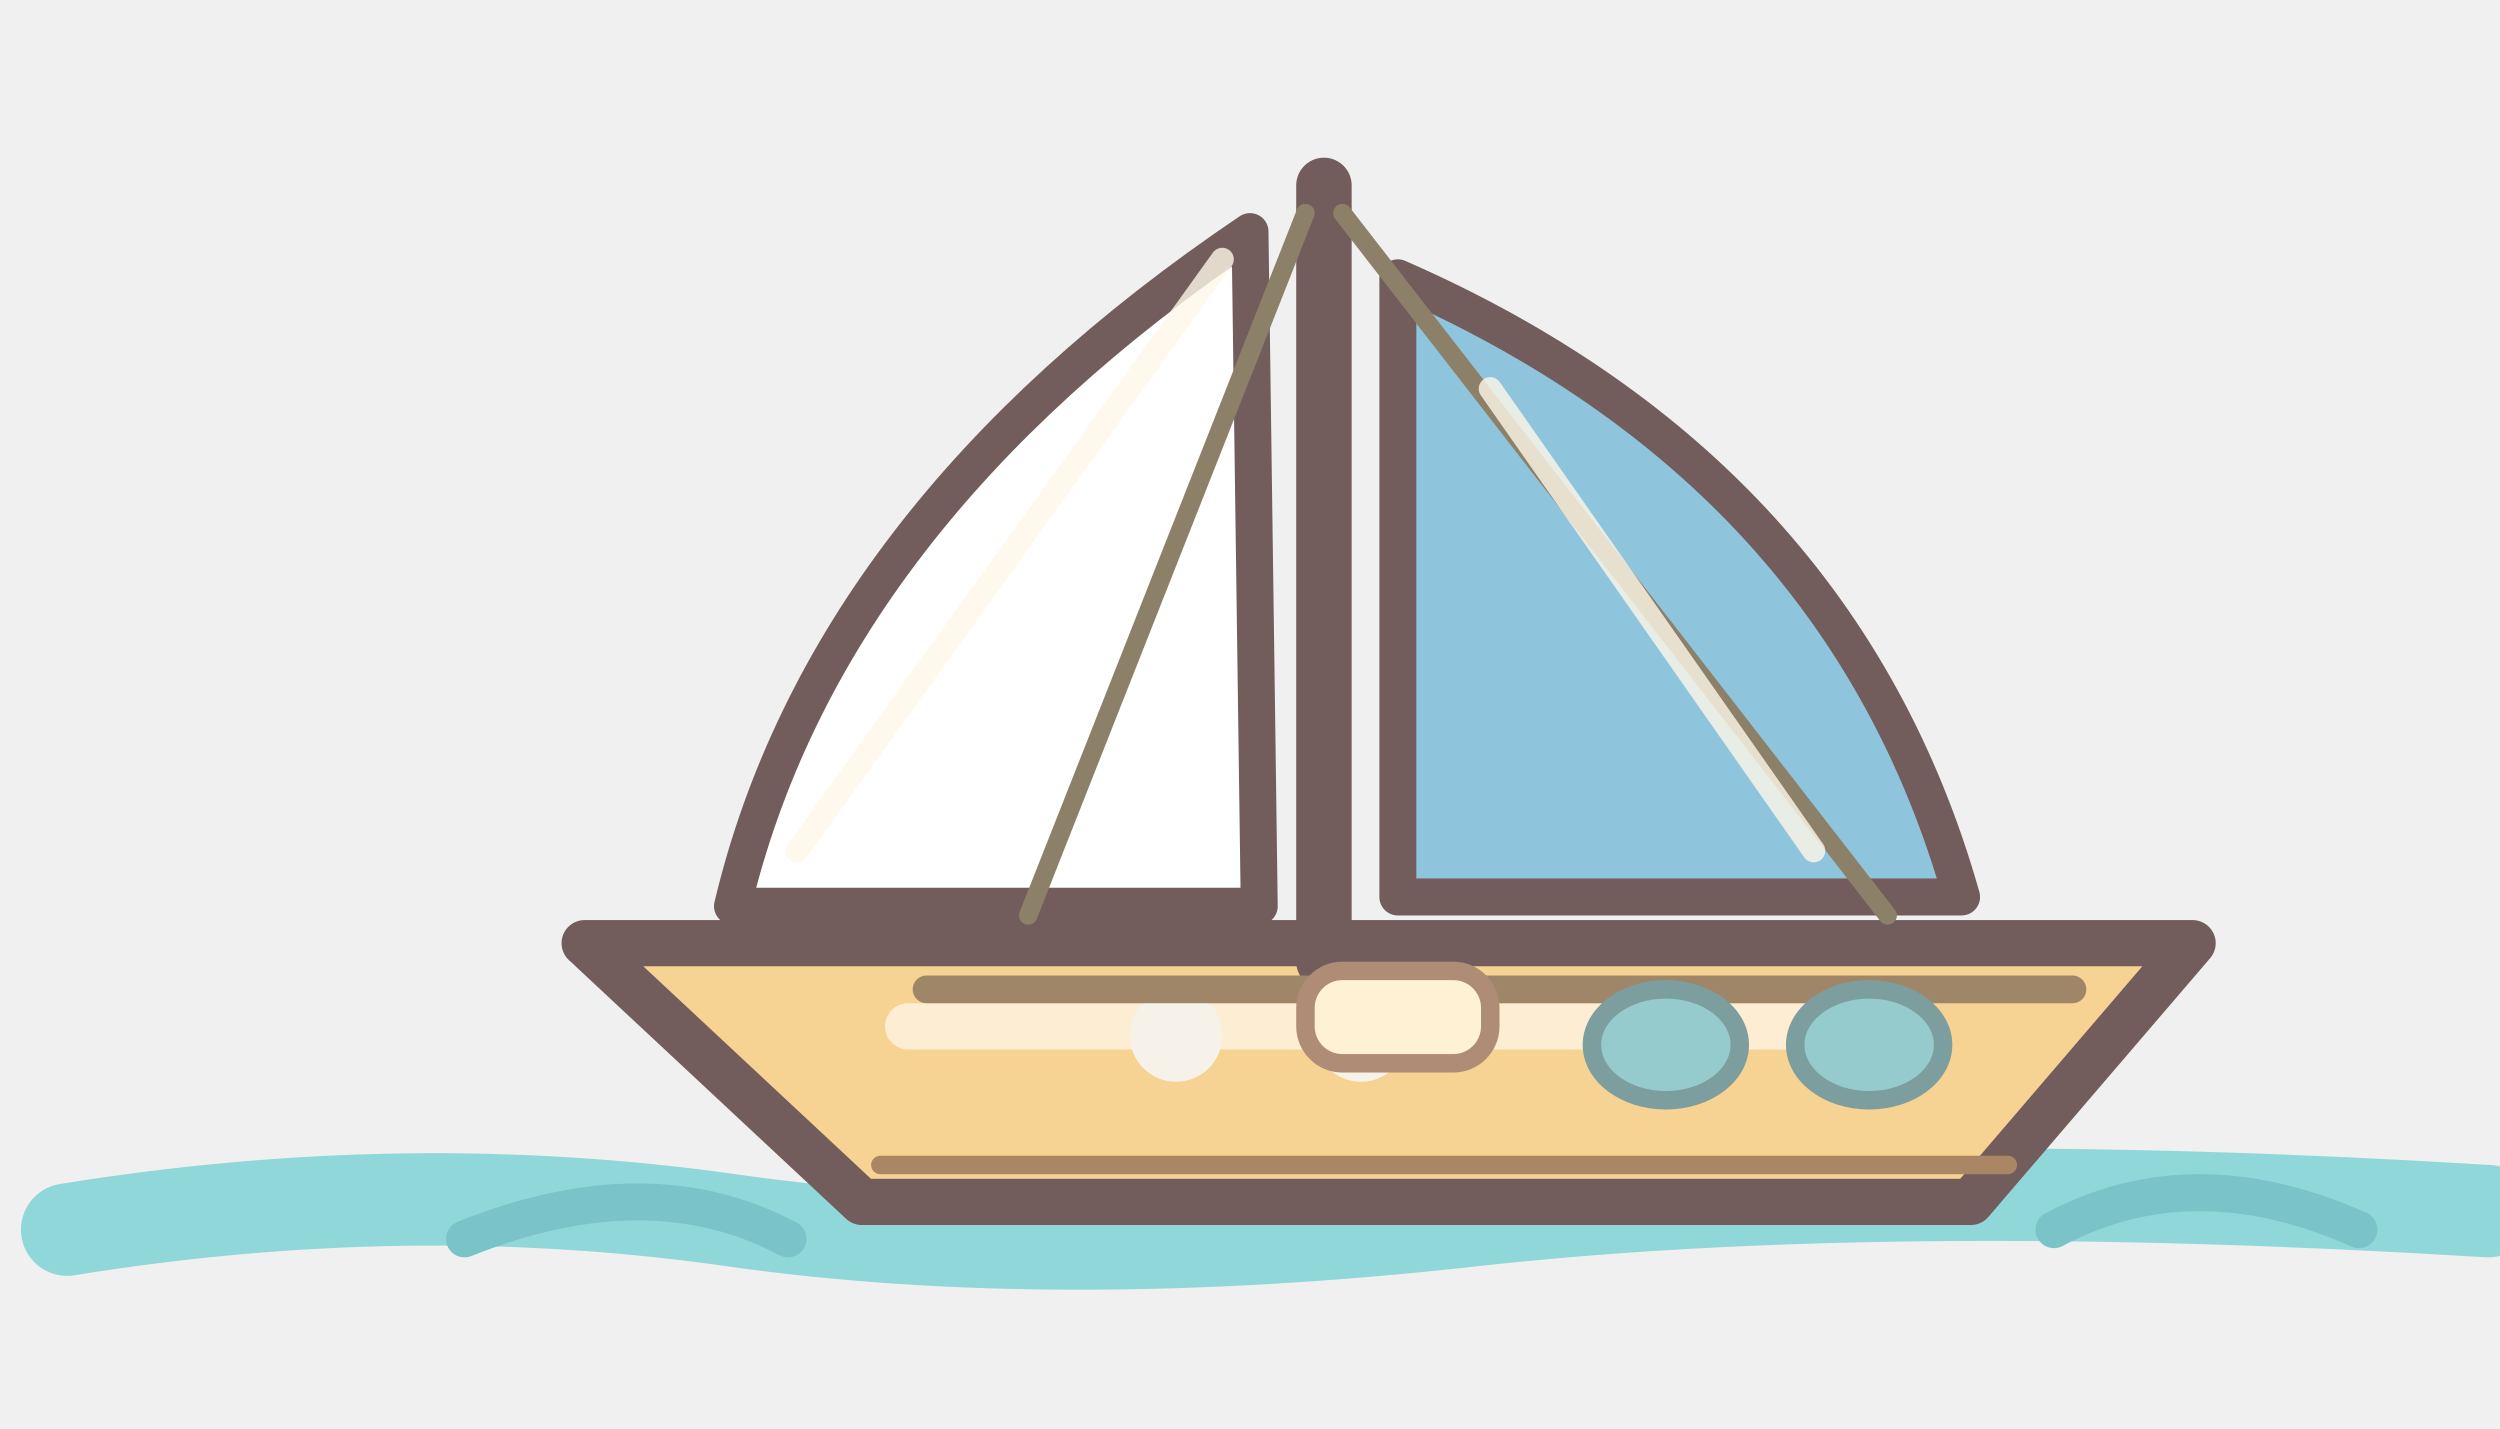
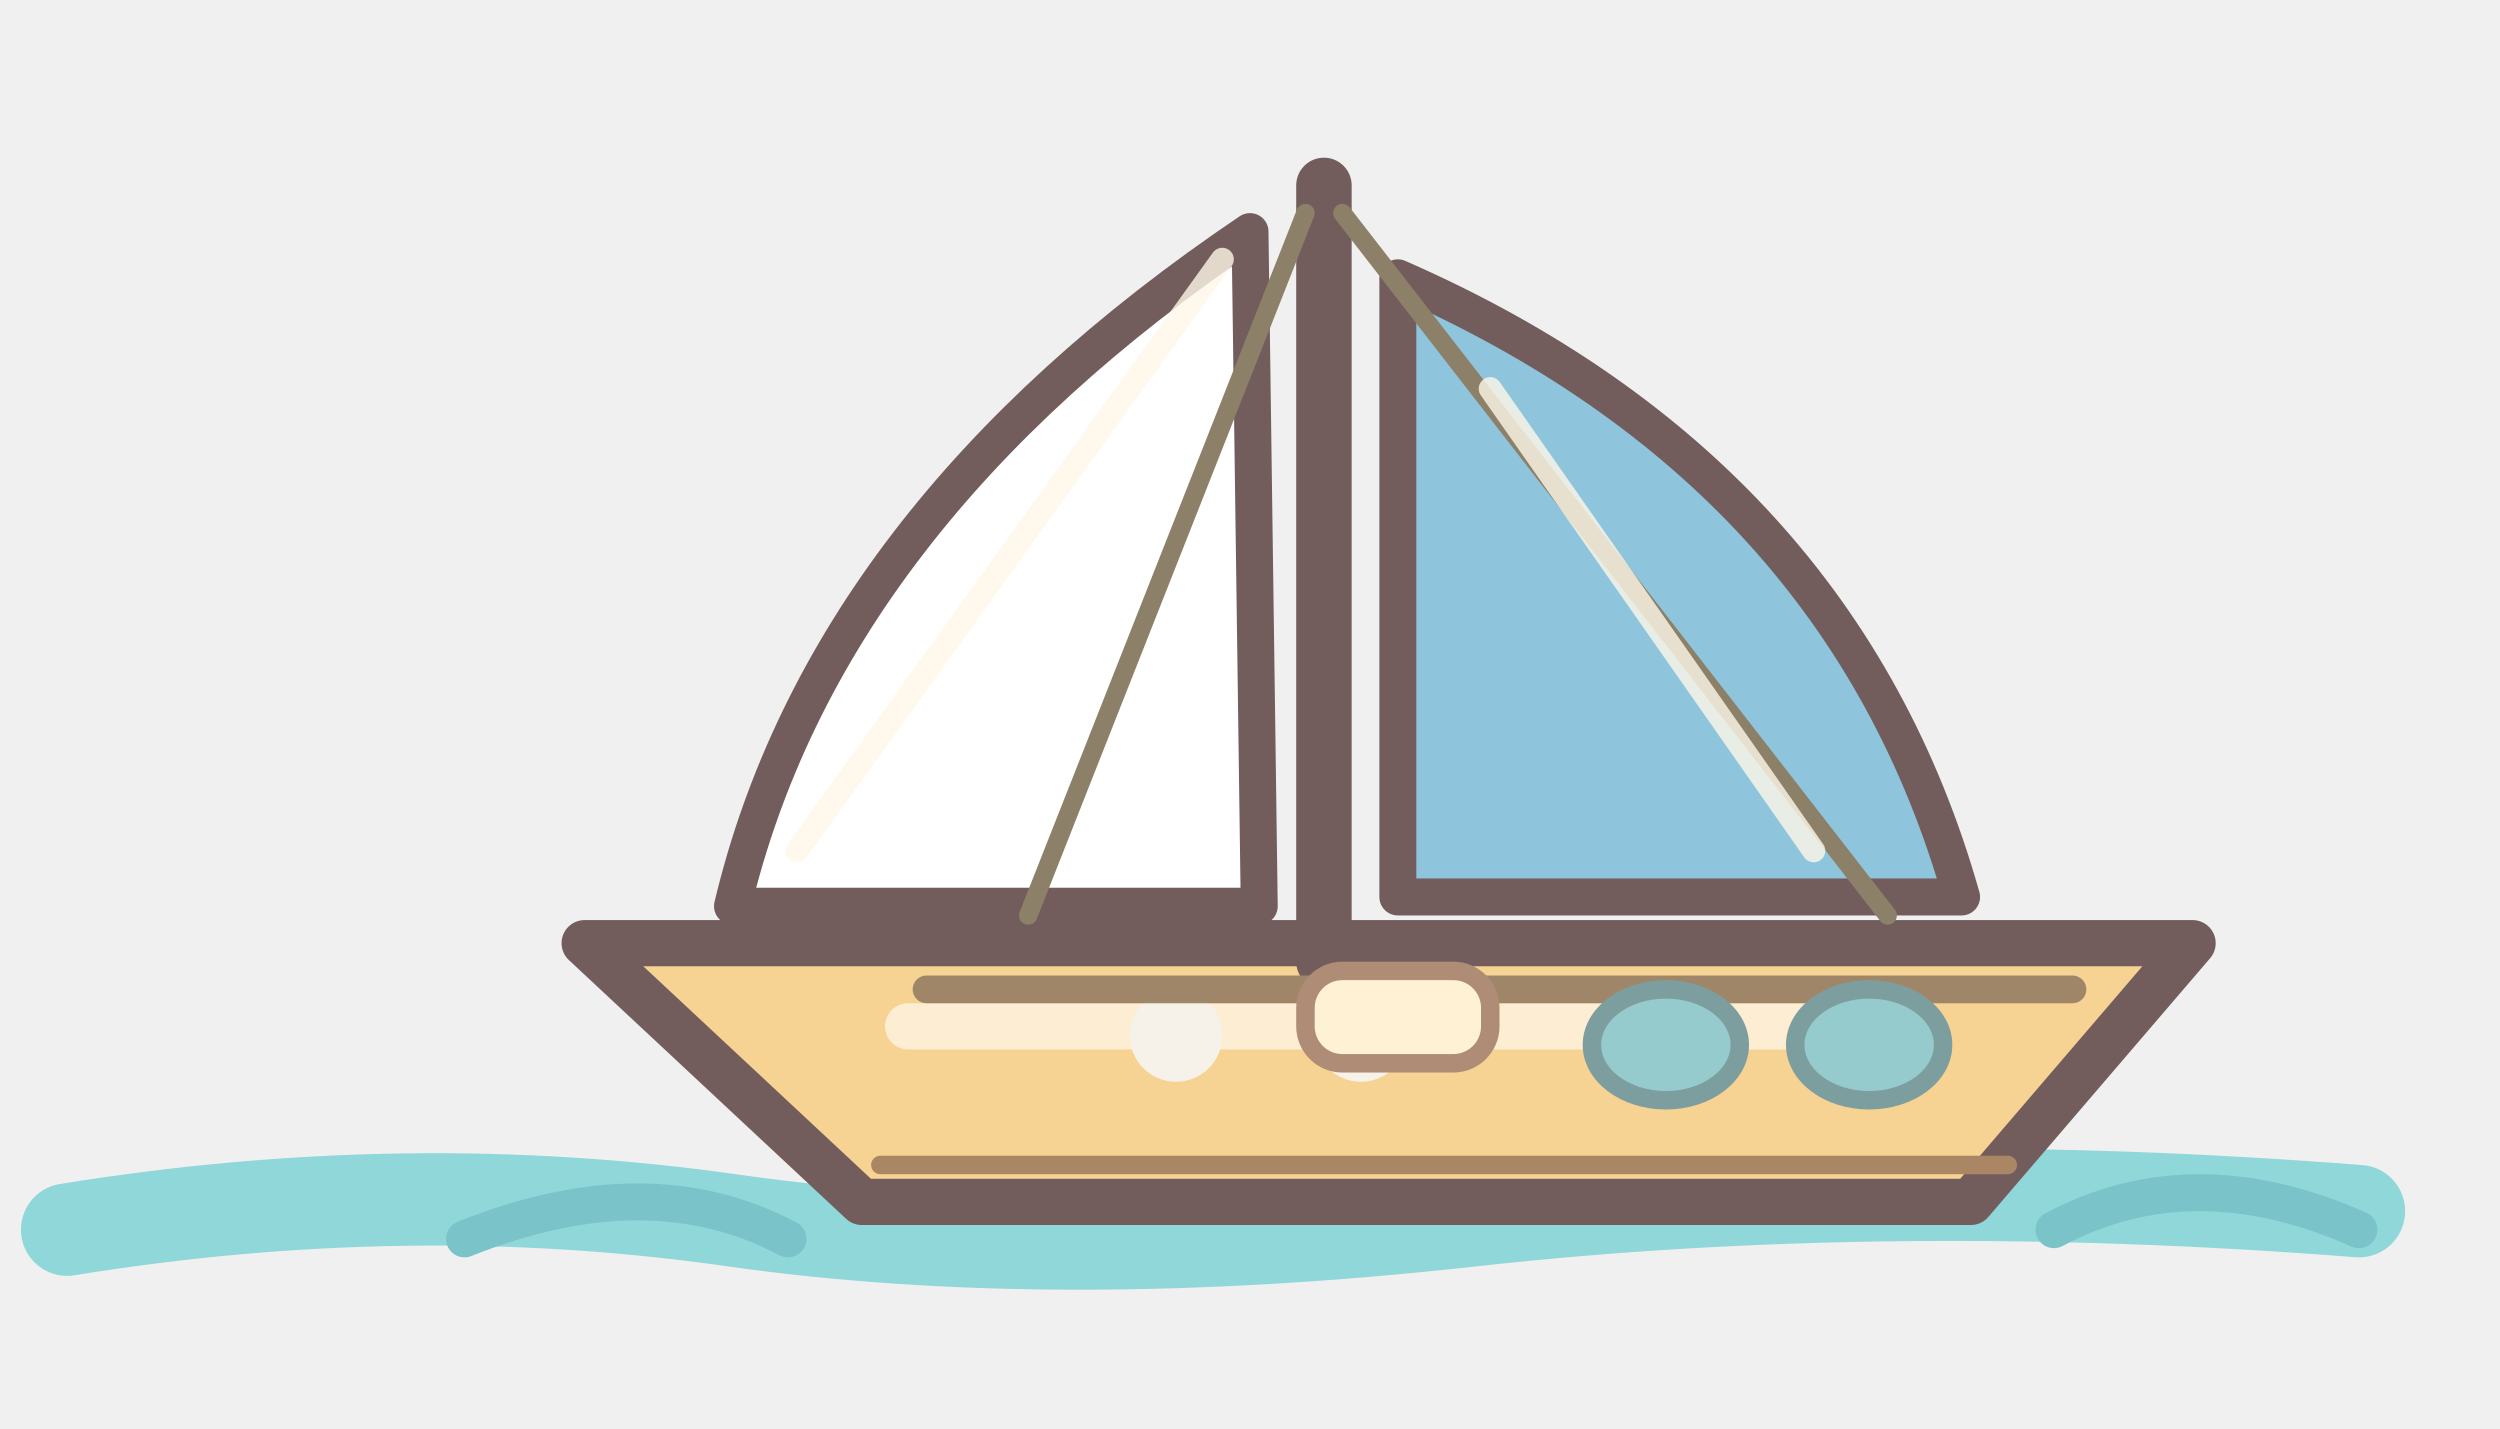
<svg xmlns="http://www.w3.org/2000/svg" width="280" height="160" viewBox="0 0 280 160">
  <g transform="translate(140 146) scale(1.035) translate(-140 -146)" stroke-linejoin="round" stroke-linecap="round">
-     <path d="M12 138Q49 132 84 137T164 137T274 136" fill="none" stroke="#90D7DA" stroke-width="10" stroke-linecap="round" />
+     <path d="M12 138Q49 132 84 137T164 137T260 136" fill="none" stroke="#90D7DA" stroke-width="10" stroke-linecap="round" />
    <path d="M68 107H242L218 135H98Z" fill="#F6D393" stroke="#725C5C" stroke-width="5" />
    <path d="M148 25V109" stroke="#725C5C" stroke-width="6" />
    <path d="M140 30Q94 61 84 103H141Z" fill="#FFFFFF" stroke="#725C5C" stroke-width="4" />
    <path d="M156 35Q204 56 217 102H156Z" fill="#8EC5DC" stroke="#725C5C" stroke-width="4" />
    <path d="M103 116H201" stroke="#FFF6E5" stroke-width="5" opacity=".78" />
    <circle cx="132" cy="117" r="5" fill="#F7F2E9" />
    <circle cx="152" cy="117" r="5" fill="#F7F2E9" />
    <path d="M146 28l-30 76M150 28l59 76" stroke="#8D8069" stroke-width="2" fill="none" />
    <path d="M91 97l46-64M166 47l35 50" stroke="#FFF7E9" stroke-width="2.5" opacity=".8" />
    <path d="M105 112h124" stroke="#9F8668" stroke-width="3" />
    <rect x="146" y="110" width="20" height="10" rx="4" fill="#FFF1D4" stroke="#AE8C75" stroke-width="2" />
    <ellipse cx="185" cy="118" rx="8" ry="6" fill="#96CBCE" stroke="#7D9E9F" stroke-width="2" />
    <ellipse cx="207" cy="118" rx="8" ry="6" fill="#96CBCE" stroke="#7D9E9F" stroke-width="2" />
    <path d="M100 131h122" stroke="#AA8665" stroke-width="2" />
    <path d="M55 139q20-8 35 0M227 138q15-8 33 0" stroke="#79C3C9" stroke-width="4" fill="none" />
  </g>
</svg>
